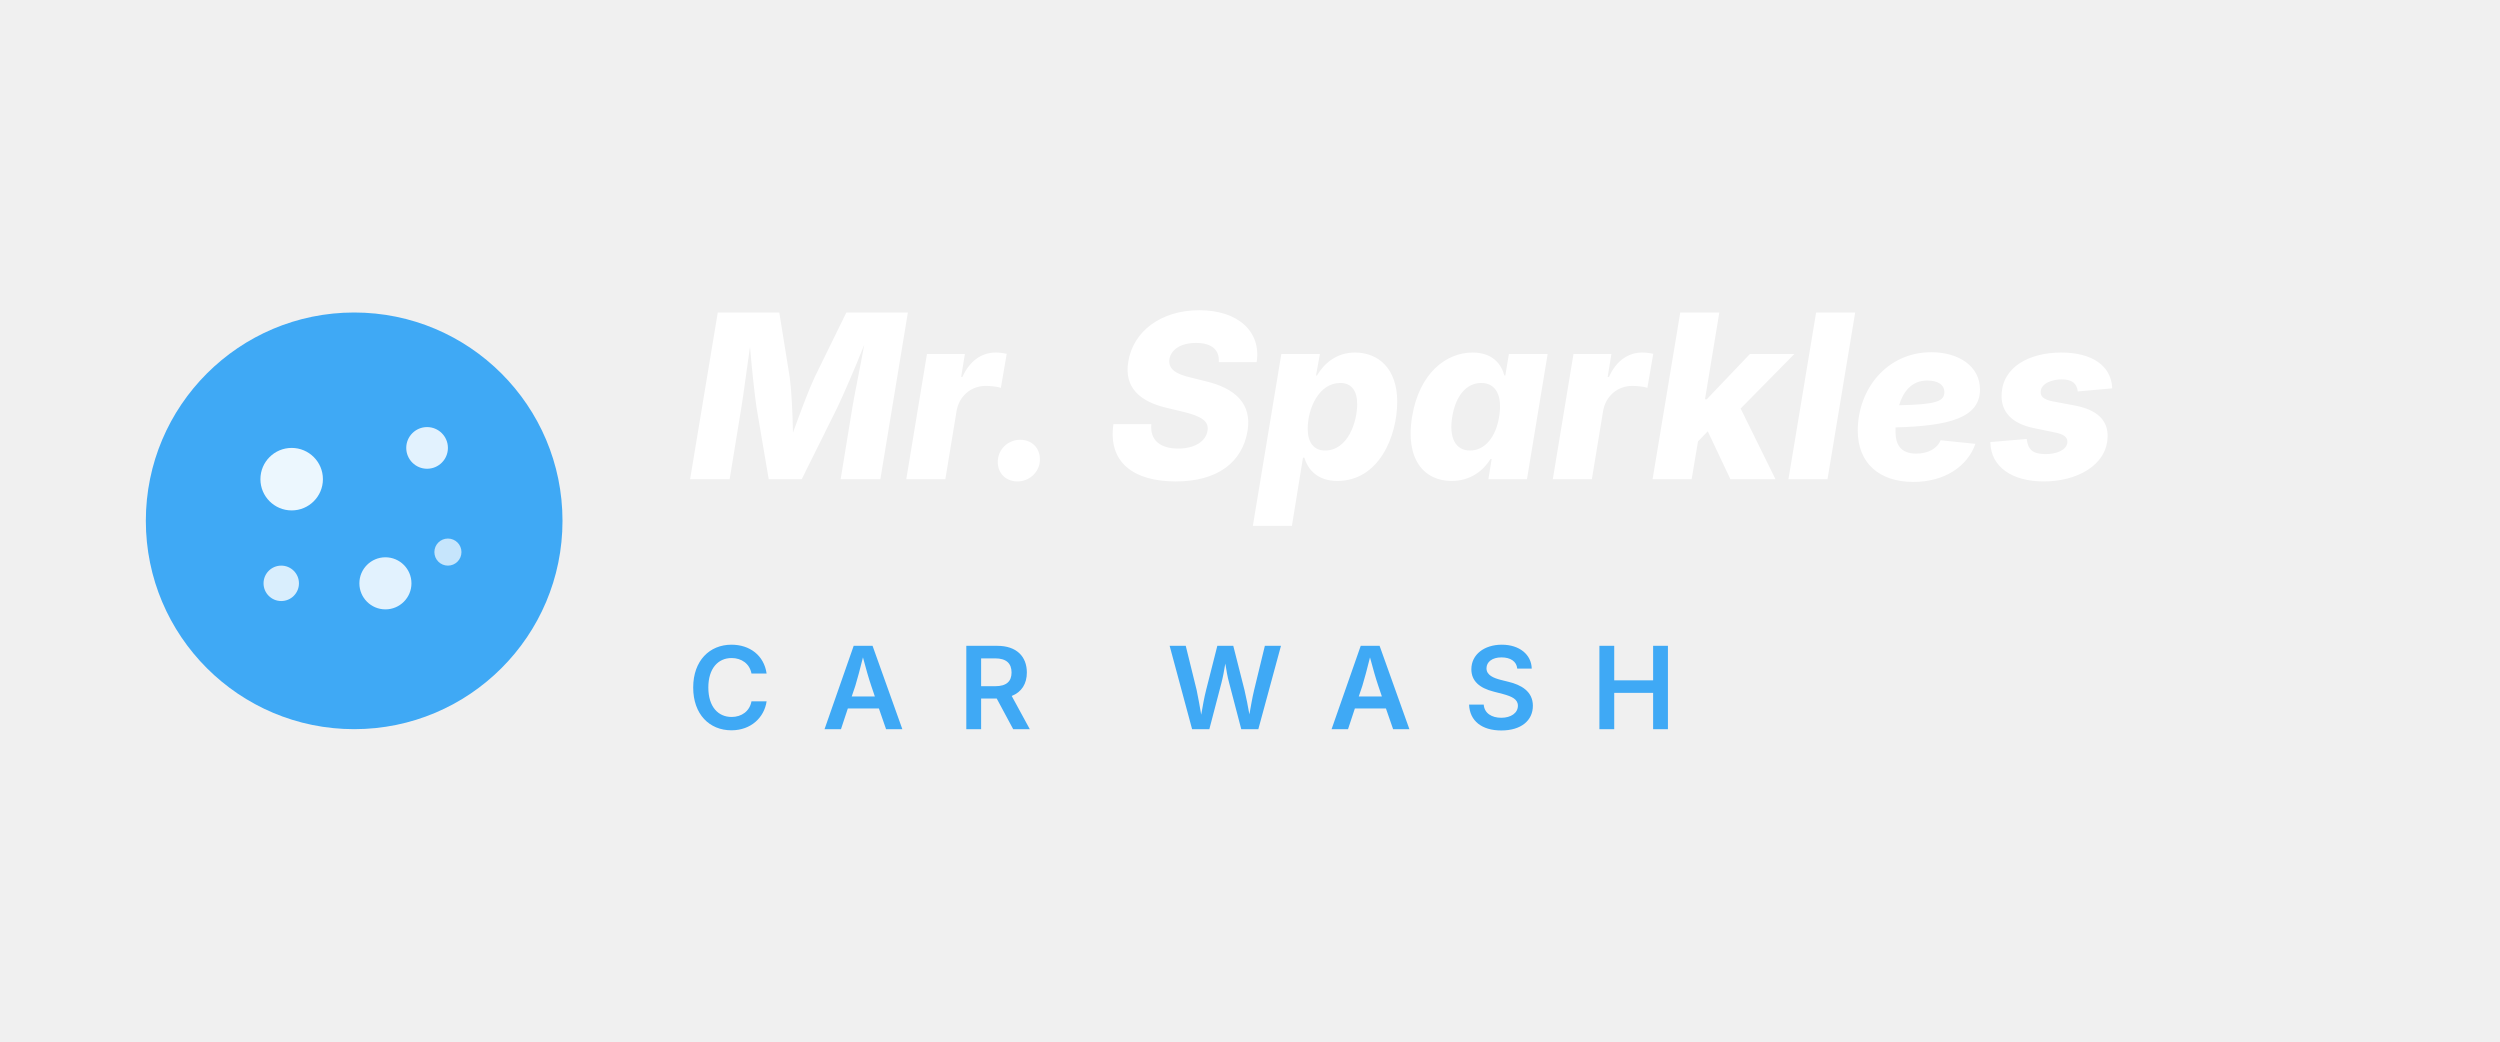
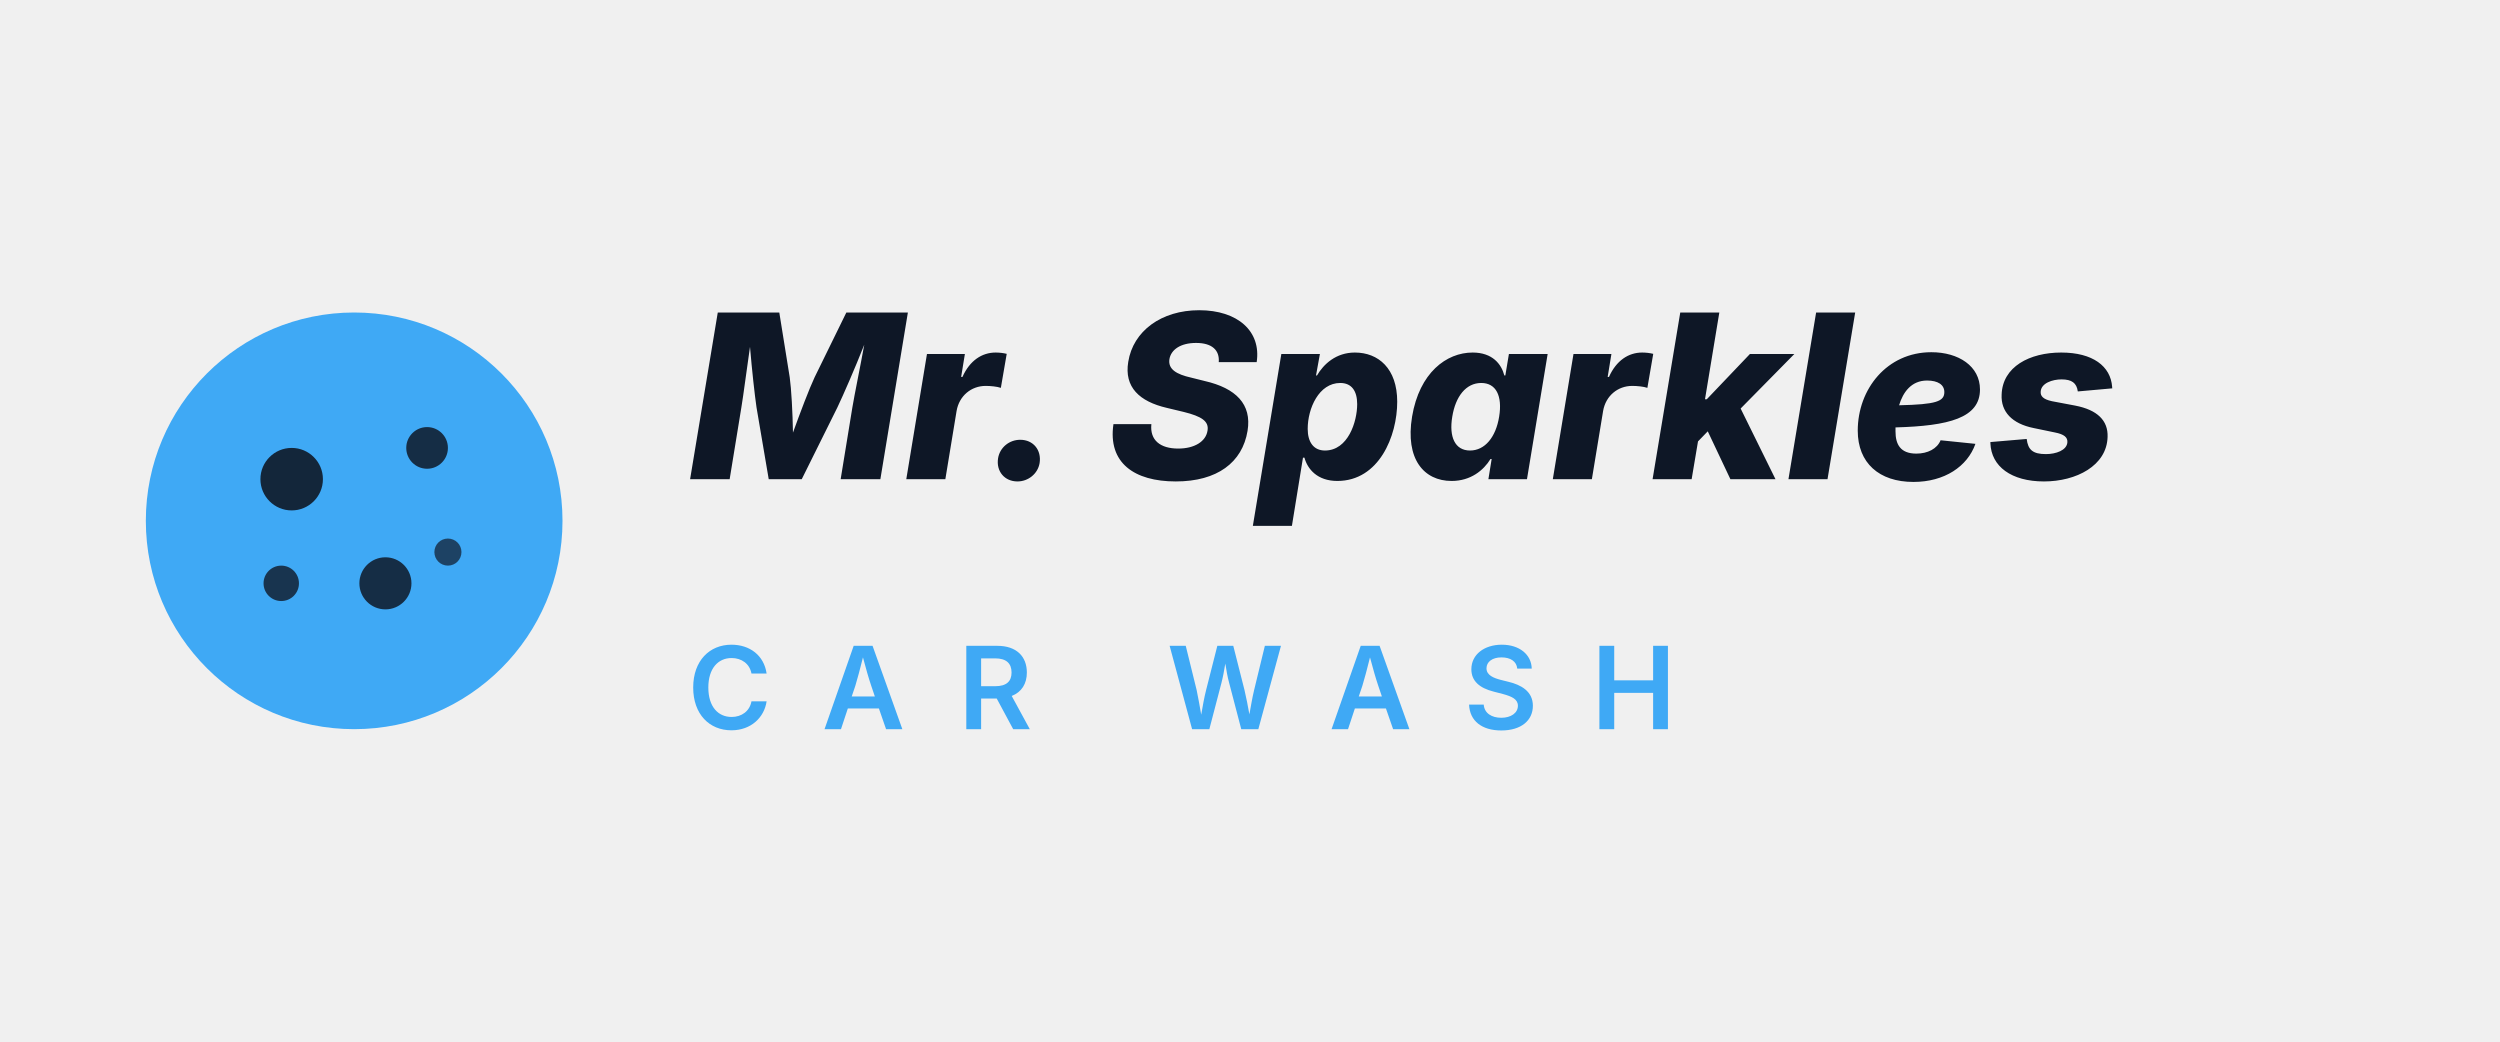
<svg xmlns="http://www.w3.org/2000/svg" viewBox="0 0 240 100" role="img" aria-label="Mr. Sparkles Car Wash">
  <g transform="translate(34 50)">
    <circle r="20" fill="#3FA9F5" />
-     <circle cx="-6" cy="-4" r="3" fill="#FFFFFF" opacity="0.9" />
-     <circle cx="7" cy="-7" r="2" fill="#FFFFFF" opacity="0.85" />
-     <circle cx="3" cy="6" r="2.5" fill="#FFFFFF" opacity="0.85" />
-     <circle cx="-7" cy="6" r="1.7" fill="#FFFFFF" opacity="0.8" />
-     <circle cx="9" cy="3" r="1.3" fill="#FFFFFF" opacity="0.7" />
+     <circle cx="-6" cy="-4" r="3" fill="#0E1726" opacity="0.9" />
+     <circle cx="7" cy="-7" r="2" fill="#0E1726" opacity="0.85" />
+     <circle cx="3" cy="6" r="2.5" fill="#0E1726" opacity="0.85" />
+     <circle cx="-7" cy="6" r="1.7" fill="#0E1726" opacity="0.8" />
+     <circle cx="9" cy="3" r="1.3" fill="#0E1726" opacity="0.7" />
  </g>
-   <g font-family="-apple-system, 'Inter', 'Helvetica Neue', sans-serif" fill="#FFFFFF" text-anchor="start">
+   <g font-family="-apple-system, 'Inter', 'Helvetica Neue', sans-serif" fill="#0E1726" text-anchor="start">
    <text x="66" y="46" font-size="22" font-weight="800" font-style="italic">Mr. Sparkles</text>
    <text x="66" y="70" font-size="11" font-weight="600" letter-spacing="0.46em" fill="#3FA9F5">CAR WASH</text>
  </g>
</svg>
